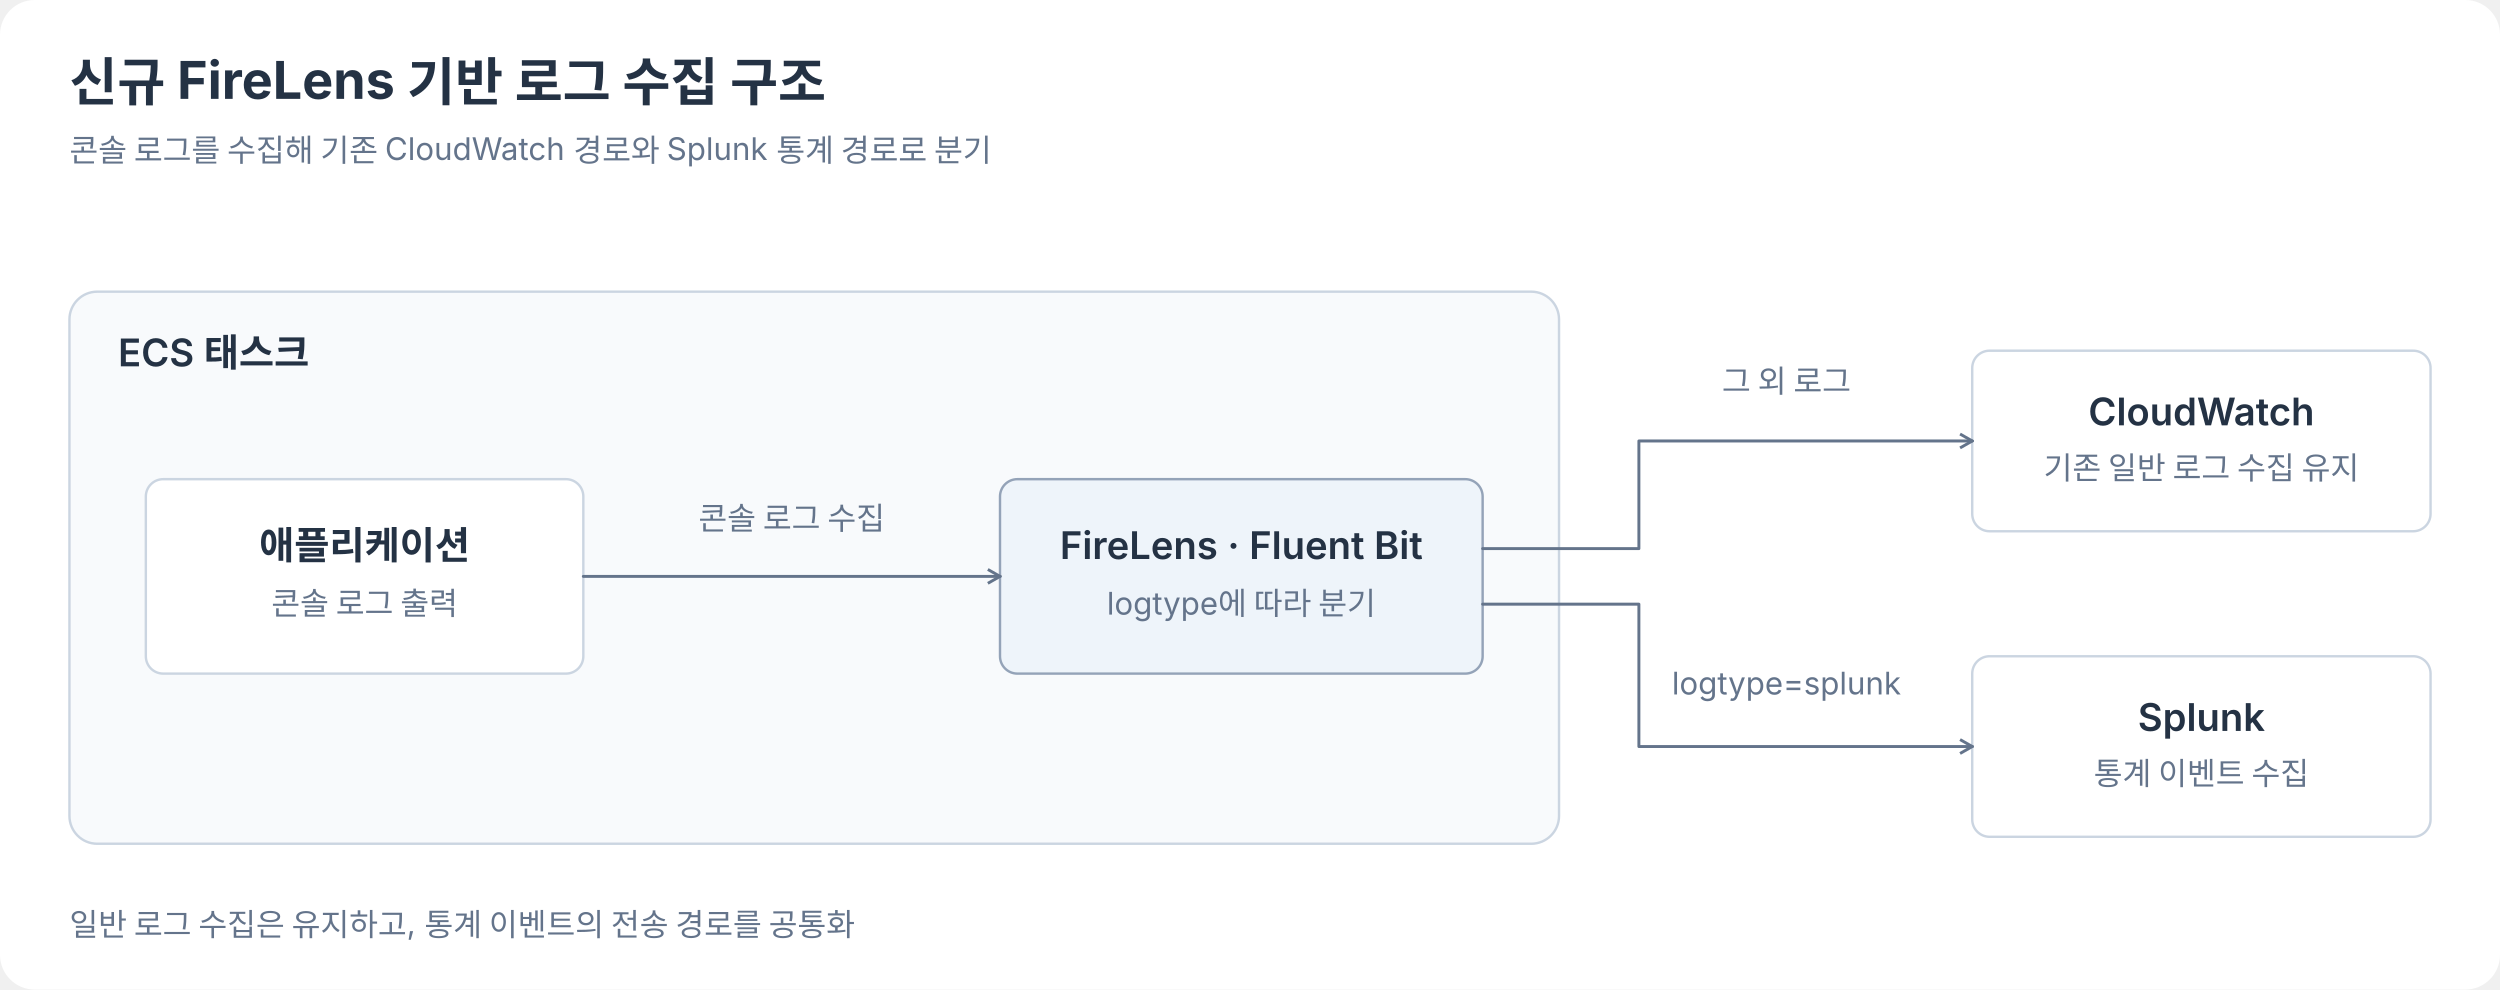
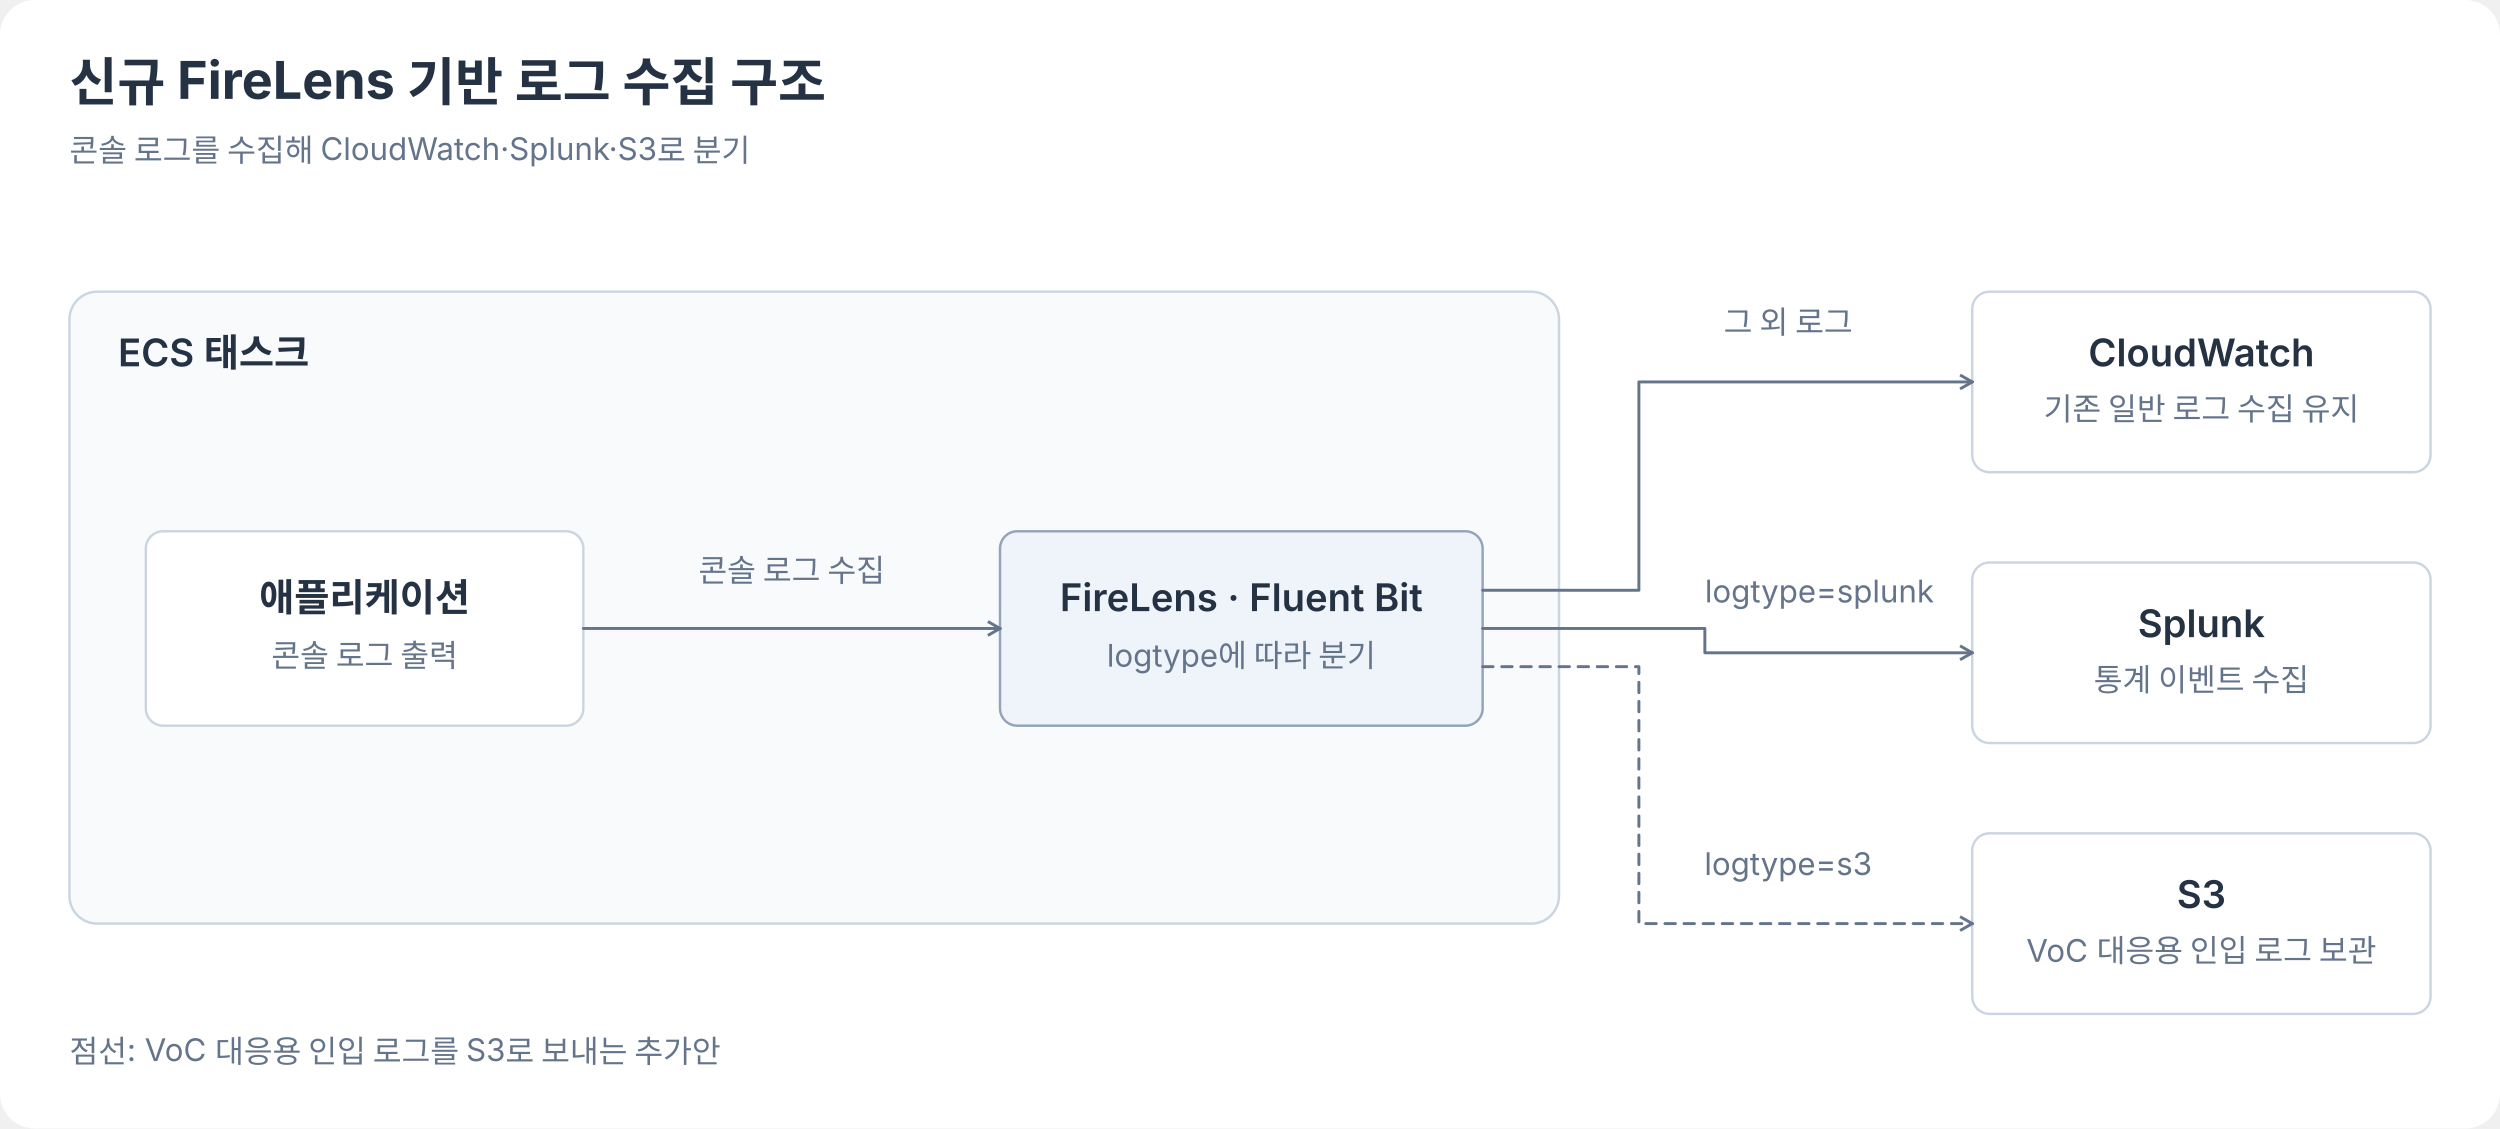
- <svg xmlns="http://www.w3.org/2000/svg" width="1440" height="570" viewBox="0 0 1440 570" role="img" aria-labelledby="title desc">
+ <svg xmlns="http://www.w3.org/2000/svg" width="1440" height="650" viewBox="0 0 1440 650" role="img" aria-labelledby="title desc">
  <defs>
    <marker id="arrow" markerWidth="10" markerHeight="10" refX="9" refY="5" orient="auto" markerUnits="userSpaceOnUse">
      <path d="M2 1 L9 5 L2 9" fill="none" stroke="#64748b" stroke-width="1.7" />
    </marker>
    <style>
text {font-family:-apple-system,BlinkMacSystemFont,'Apple SD Gothic Neo','Noto Sans KR',sans-serif;fill:#243244;}
.heading {font-size:30px;font-weight:650;}
.label {font-size:22px;font-weight:600;}
.small {font-size:18px;fill:#64748b;}
.center {text-anchor:middle;}
.box {fill:white;stroke:#cbd5e1;stroke-width:1.4;}
.line {fill:none;stroke:#64748b;stroke-width:1.7;stroke-linecap:round;stroke-linejoin:round;marker-end:url(#arrow);}
</style>
  </defs>
-   <rect width="1440" height="570" rx="20" fill="#fff" />
+   <rect width="1440" height="650" rx="20" fill="#fff" />
  <text class="heading" x="40" y="58">신규 FireLens 기반 로그 수집 구조</text>
-   <text class="small" x="40" y="93">콘솔 로그를 수집해 기존 CloudWatch 경로와 Splunk 통계 경로로 분기</text>
-   <rect x="40" y="168" width="858" height="318" rx="16" fill="#f8fafc" stroke="#cbd5e1" stroke-width="1.4" />
+   <text class="small" x="40" y="93">콘솔 로그를 수집해 CloudWatch·Splunk·S3로 분기</text>
+   <rect x="40" y="168" width="858" height="364" rx="16" fill="#f8fafc" stroke="#cbd5e1" stroke-width="1.4" />
  <text class="label" x="68" y="211">ECS 태스크</text>
-   <rect class="box" x="84" y="276" width="252" height="112" rx="10" />
-   <text class="label center" x="210" y="322">애플리케이션</text>
-   <text class="small center" x="210" y="354">콘솔 로그 출력</text>
-   <rect x="576" y="276" width="278" height="112" rx="10" fill="#eef4fa" stroke="#94a3b8" stroke-width="1.4" />
-   <text class="label center" x="715" y="322">FireLens · Fluent Bit</text>
-   <text class="small center" x="715" y="354">logtype에 따라 분기</text>
-   <path class="line" d="M336 332 H576" />
-   <text class="small center" x="456" y="305">콘솔 로그 수집</text>
-   <rect class="box" x="1136" y="202" width="264" height="104" rx="10" />
-   <text class="label center" x="1268" y="245">CloudWatch</text>
-   <text class="small center" x="1268" y="276">기존 일반 로그 수집 유지</text>
-   <rect class="box" x="1136" y="378" width="264" height="104" rx="10" />
-   <text class="label center" x="1268" y="421">Splunk</text>
-   <text class="small center" x="1268" y="452">통계 이벤트 수집</text>
-   <path class="line" d="M854 316 H944 V254 H1136" />
-   <path class="line" d="M854 348 H944 V430 H1136" />
-   <text class="small center" x="1029" y="226">그 외 로그</text>
-   <text class="small center" x="1029" y="400">logtype=splunk</text>
-   <text class="small" x="40" y="539">일반 로그 수집은 유지하고, 통계 이벤트의 전송 경로를 공통화</text>
+   <rect class="box" x="84" y="306" width="252" height="112" rx="10" />
+   <text class="label center" x="210" y="352">애플리케이션</text>
+   <text class="small center" x="210" y="384">콘솔 로그 출력</text>
+   <rect x="576" y="306" width="278" height="112" rx="10" fill="#eef4fa" stroke="#94a3b8" stroke-width="1.4" />
+   <text class="label center" x="715" y="352">FireLens · Fluent Bit</text>
+   <text class="small center" x="715" y="384">logtype에 따라 분기</text>
+   <path class="line" d="M336 362 H576" />
+   <text class="small center" x="456" y="335">콘솔 로그 수집</text>
+   <rect class="box" x="1136" y="168" width="264" height="104" rx="10" />
+   <text class="label center" x="1268" y="211">CloudWatch</text>
+   <text class="small center" x="1268" y="242">기존 일반 로그 수집 유지</text>
+   <rect class="box" x="1136" y="324" width="264" height="104" rx="10" />
+   <text class="label center" x="1268" y="367">Splunk</text>
+   <text class="small center" x="1268" y="398">통계 이벤트 수집</text>
+   <rect class="box" x="1136" y="480" width="264" height="104" rx="10" />
+   <text class="label center" x="1268" y="523">S3</text>
+   <text class="small center" x="1268" y="554">VoC 대응용 인입 로그 보관</text>
+   <path class="line" d="M854 340 H944 V220 H1136" />
+   <path class="line" d="M854 362 H982 V376 H1136" />
+   <path class="line" d="M854 384 H944 V532 H1136" stroke-dasharray="6 5" />
+   <text class="small center" x="1030" y="192">그 외 로그</text>
+   <text class="small center" x="1048" y="347">logtype=splunk</text>
+   <text class="small center" x="1030" y="504">logtype=s3</text>
+   <text class="small" x="40" y="612">점선: VoC 대응용 인입 로그를 S3로 보내는 추가안</text>
</svg>
